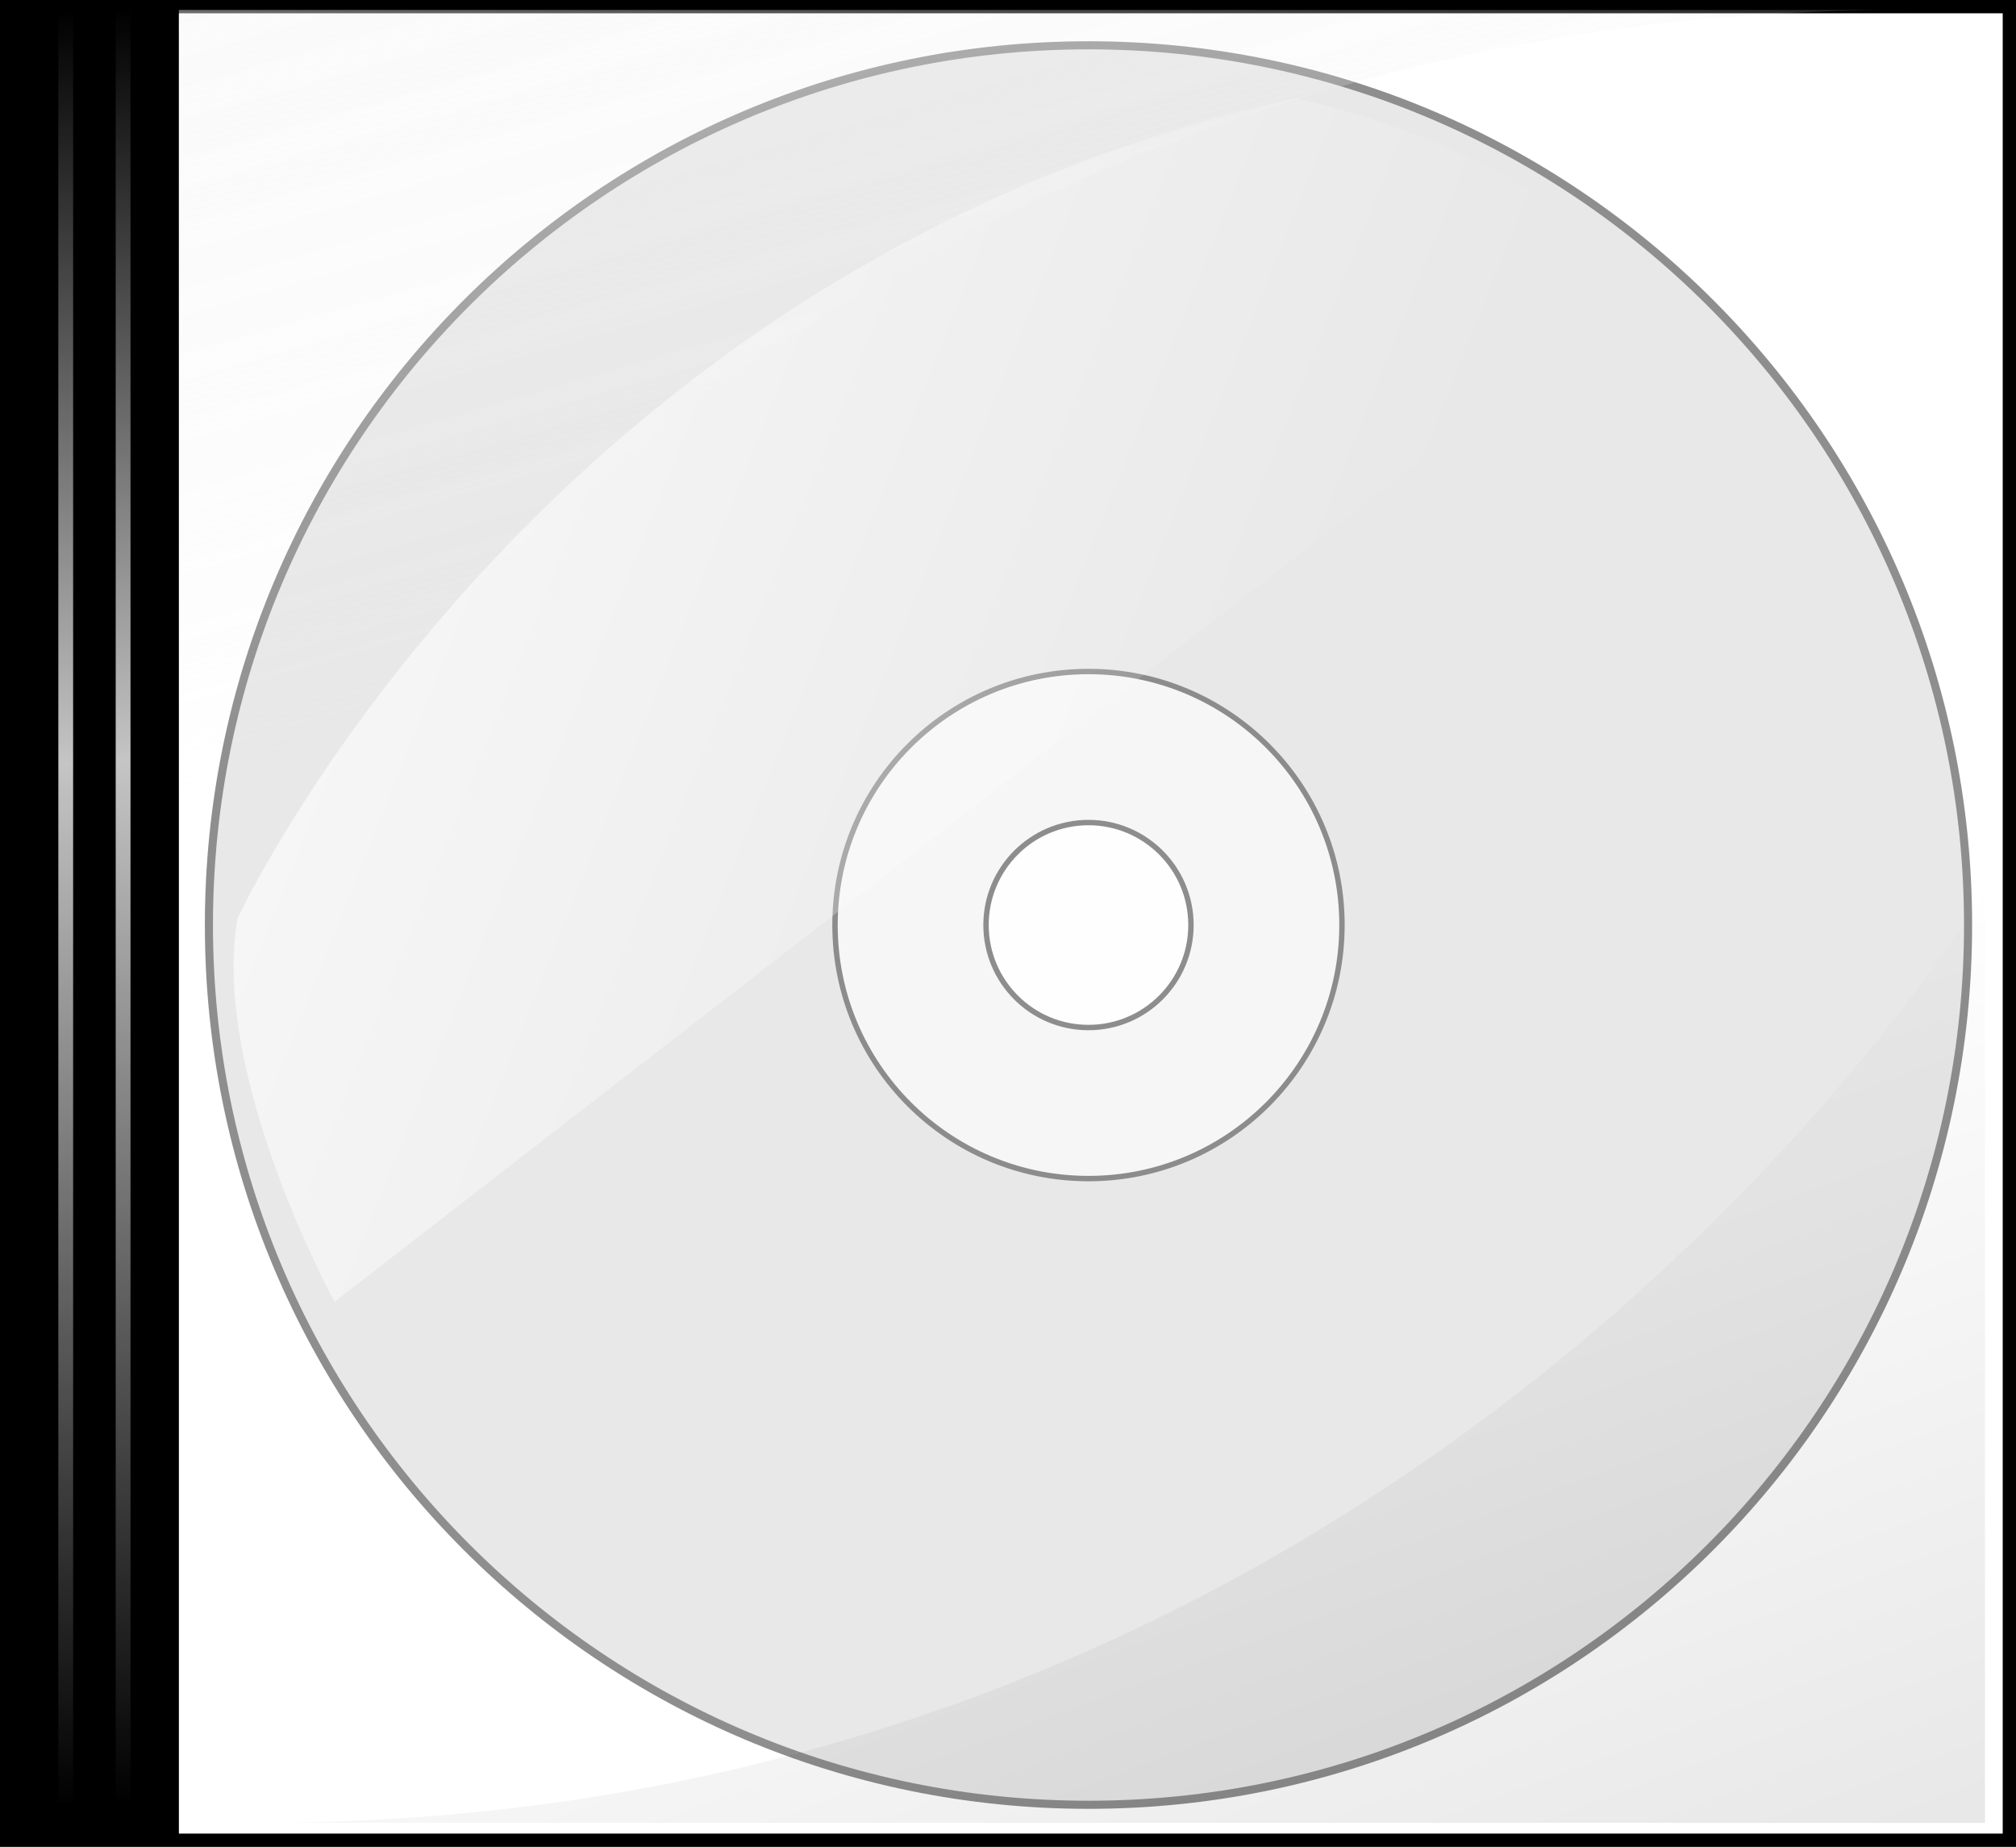
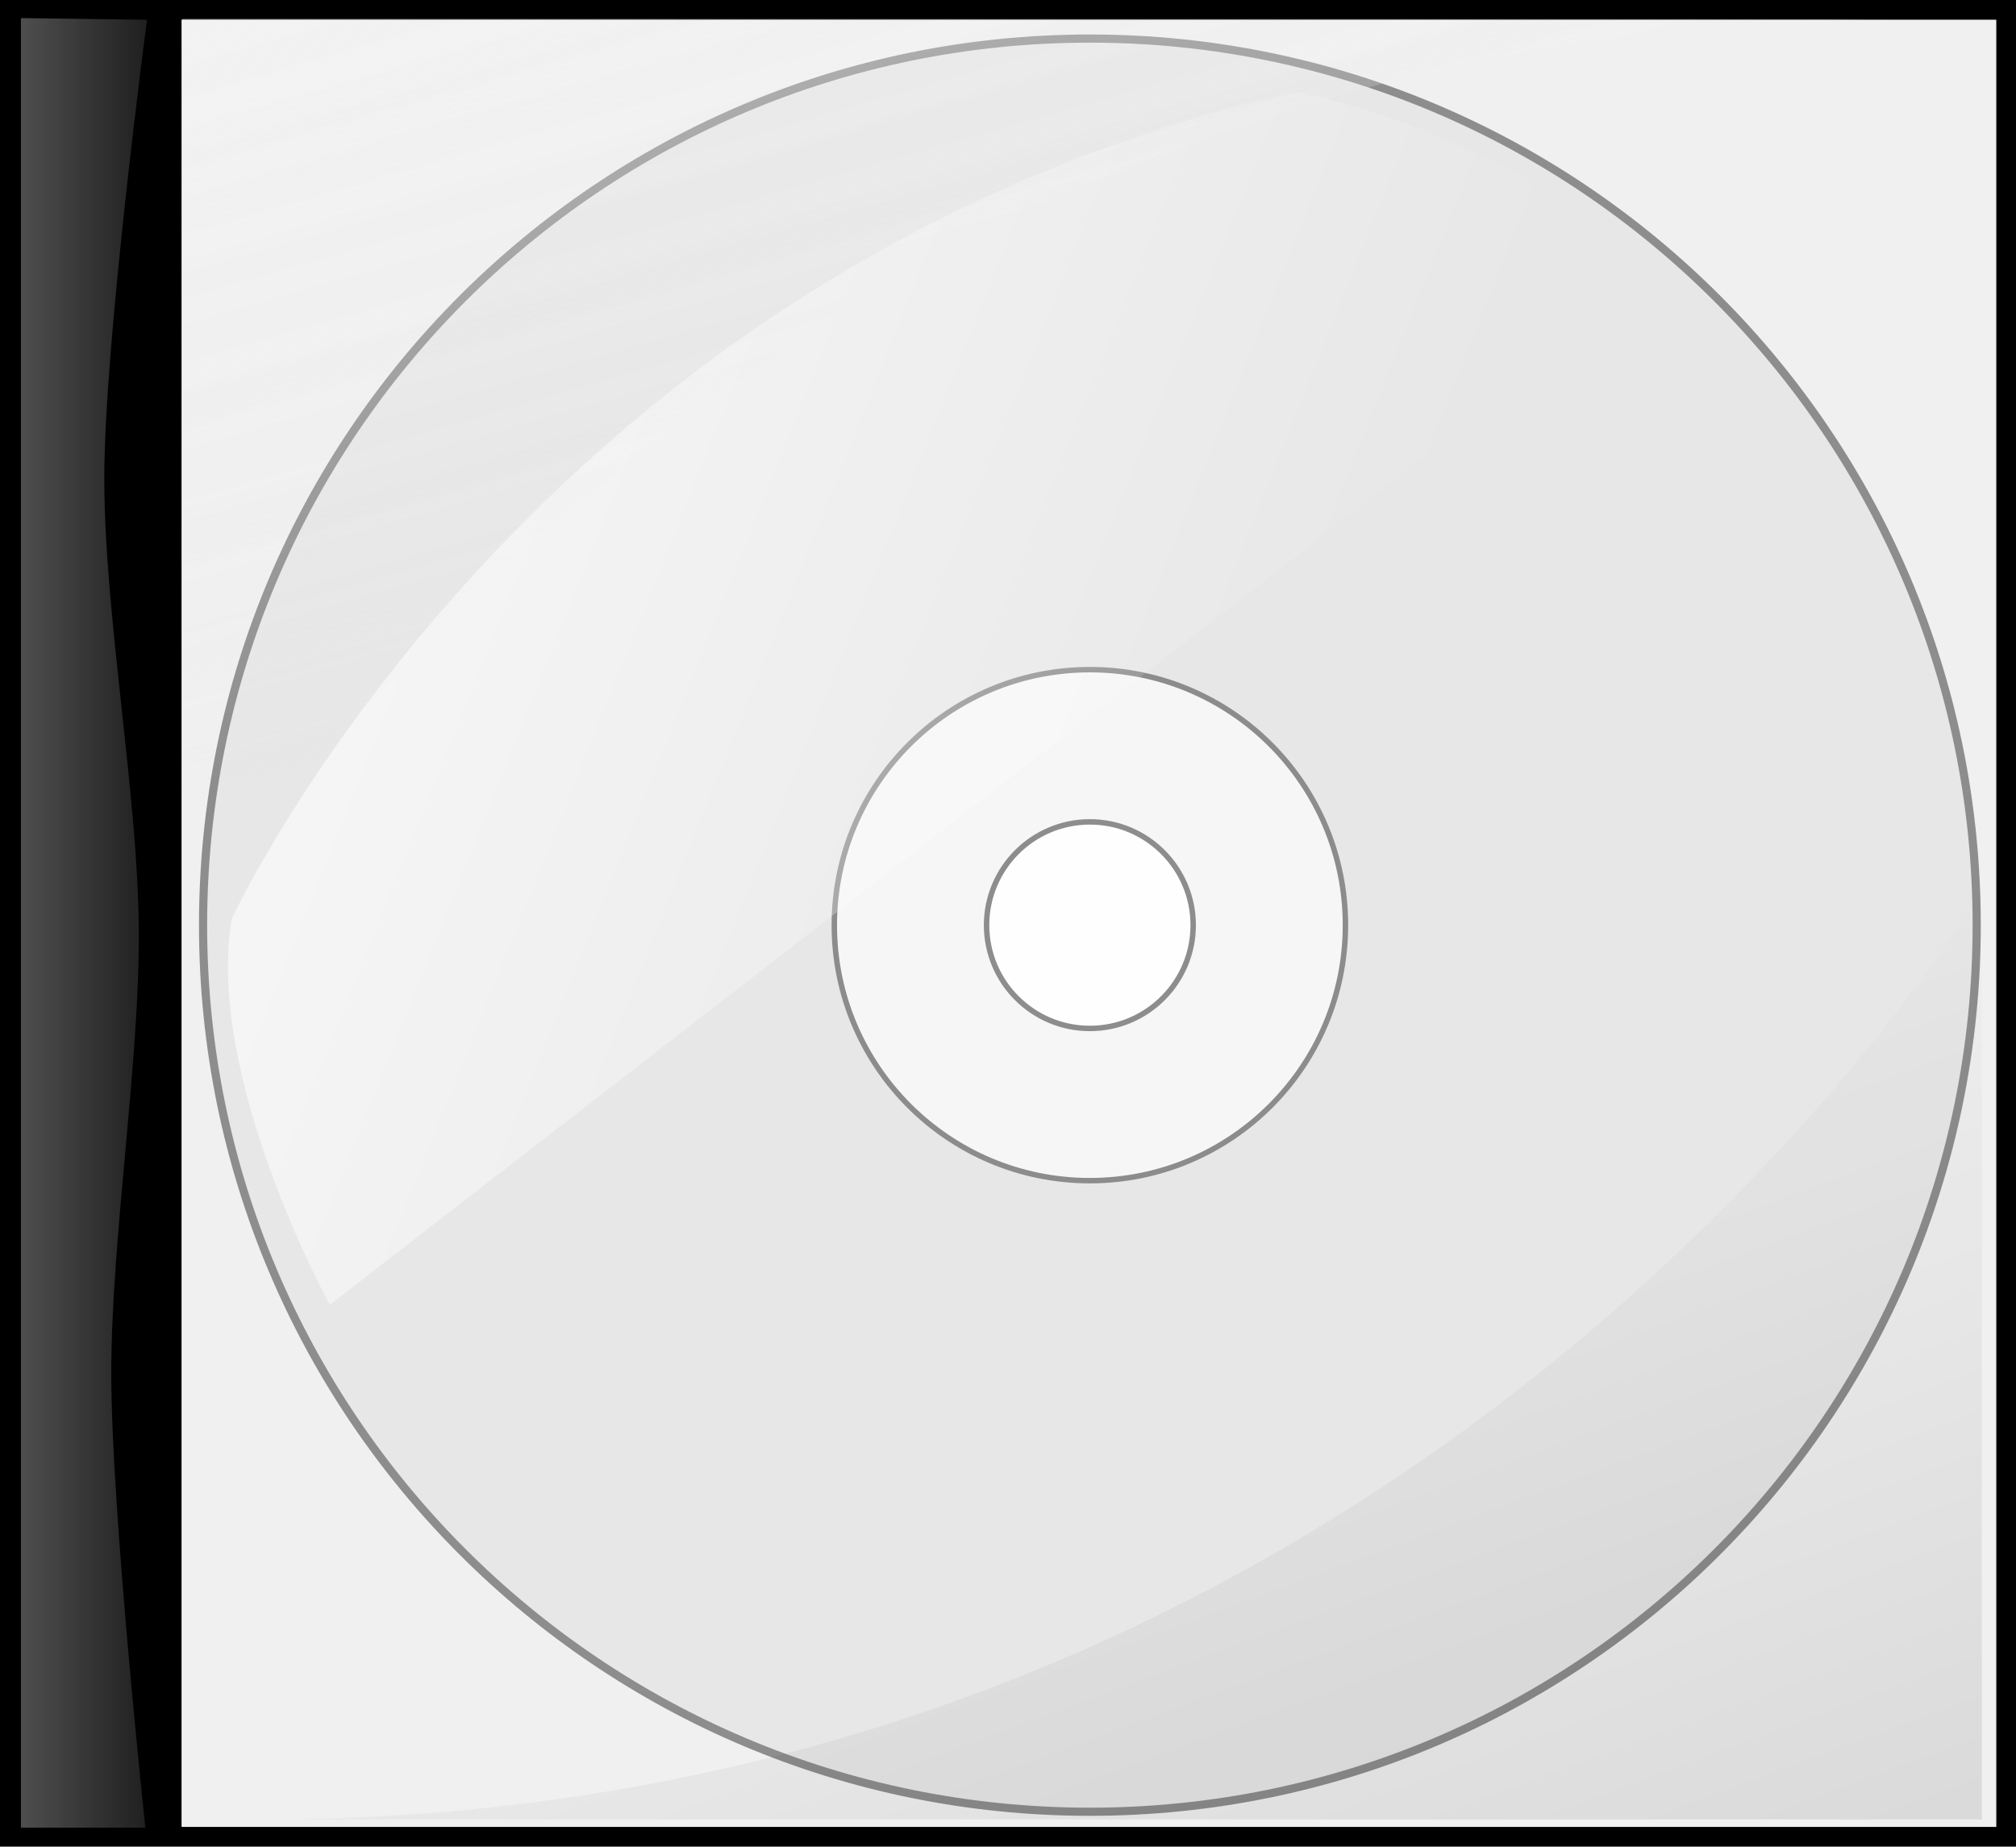
- <svg xmlns="http://www.w3.org/2000/svg" xmlns:xlink="http://www.w3.org/1999/xlink" width="747.216" height="684.405" id="svg2" version="1.0">
+ <svg xmlns="http://www.w3.org/2000/svg" xmlns:xlink="http://www.w3.org/1999/xlink" width="865.58" height="793.051" id="svg2" version="1.0">
  <defs id="defs4">
-     <linearGradient id="linearGradient3824">
-       <stop style="stop-color:#ffffff;stop-opacity:1;" offset="0" id="stop3826" />
-       <stop style="stop-color:#ffffff;stop-opacity:0;" offset="1" id="stop3828" />
-     </linearGradient>
    <linearGradient id="linearGradient2402">
      <stop id="stop2404" offset="0" style="stop-color:#dadada;stop-opacity:0;" />
      <stop style="stop-color:#dadada;stop-opacity:1;" offset="0.418" id="stop2406" />
      <stop id="stop2408" offset="1" style="stop-color:#dadada;stop-opacity:0;" />
    </linearGradient>
    <linearGradient id="linearGradient3217">
      <stop style="stop-color:#000000;stop-opacity:1;" offset="0" id="stop3219" />
      <stop style="stop-color:#000000;stop-opacity:0;" offset="1" id="stop3221" />
    </linearGradient>
    <linearGradient id="linearGradient3201">
      <stop id="stop3203" offset="0" style="stop-color:#000000;stop-opacity:1;" />
      <stop id="stop3205" offset="1" style="stop-color:#ececec;stop-opacity:0;" />
    </linearGradient>
    <linearGradient id="linearGradient3185">
      <stop style="stop-color:#ffffff;stop-opacity:1;" offset="0" id="stop3187" />
      <stop style="stop-color:#ececec;stop-opacity:0;" offset="1" id="stop3189" />
    </linearGradient>
    <linearGradient id="linearGradient3163">
      <stop style="stop-color:#dadada;stop-opacity:0;" offset="0" id="stop3165" />
      <stop id="stop3171" offset="0.418" style="stop-color:#dadada;stop-opacity:1;" />
      <stop style="stop-color:#dadada;stop-opacity:0;" offset="1" id="stop3167" />
    </linearGradient>
    <linearGradient xlink:href="#linearGradient3163" id="linearGradient3175" gradientUnits="userSpaceOnUse" x1="-702.5" y1="-17.411" x2="-702.5" y2="315.635" gradientTransform="matrix(1.006065,0,0,0.9173051,722.9504,17.42694)" />
-     <linearGradient xlink:href="#linearGradient2402" id="linearGradient3181" gradientUnits="userSpaceOnUse" gradientTransform="matrix(13.43366,0,0,2.240087,9457.218,43.20846)" x1="-702.5" y1="-17.432" x2="-702.5" y2="280.087" />
-     <linearGradient xlink:href="#linearGradient3185" id="linearGradient3191" x1="-750.242" y1="-98.101" x2="-685.193" y2="128.881" gradientUnits="userSpaceOnUse" gradientTransform="matrix(2.44203,0,0,2.44203,1735.275,-17.25556)" />
-     <linearGradient xlink:href="#linearGradient3217" id="linearGradient3223" x1="-832.156" y1="-54.813" x2="-703.456" y2="293.084" gradientUnits="userSpaceOnUse" gradientTransform="matrix(-2.44203,0,0,-2.44203,-900.1118,1004.564)" />
+     <linearGradient xlink:href="#linearGradient3185" id="linearGradient3191" x1="-750.242" y1="-98.101" x2="-685.193" y2="128.881" gradientUnits="userSpaceOnUse" gradientTransform="matrix(2.819797,0,0,2.819797,2005.521,-16.57088)" />
+     <linearGradient xlink:href="#linearGradient3217" id="linearGradient3223" x1="-832.156" y1="-54.813" x2="-703.456" y2="293.084" gradientUnits="userSpaceOnUse" gradientTransform="matrix(-2.819797,0,0,-2.819797,-1037.794,1160.826)" />
    <linearGradient xlink:href="#linearGradient2402" id="linearGradient2412" gradientUnits="userSpaceOnUse" gradientTransform="matrix(1.987875,0,0,0.9173051,1411.678,17.46748)" x1="-702.5" y1="-17.432" x2="-702.5" y2="315.635" />
-     <linearGradient xlink:href="#linearGradient2402" id="linearGradient3180" gradientUnits="userSpaceOnUse" gradientTransform="matrix(13.43366,0,0,2.240087,9478.48,42.34507)" x1="-702.5" y1="-17.432" x2="-702.5" y2="280.087" />
-     <linearGradient xlink:href="#linearGradient3824" id="linearGradient3830" x1="74.577" y1="64.405" x2="512" y2="239.405" gradientUnits="userSpaceOnUse" />
+     <linearGradient xlink:href="#linearGradient3185" id="linearGradient3196" x1="-148.069" y1="396.062" x2="96.709" y2="396.062" gradientUnits="userSpaceOnUse" />
+     <linearGradient y2="285.16" x2="1312.506" y1="74.947" x1="1058.829" gradientTransform="matrix(0.9678803,0,0,1.00697,-368.4503,630.439)" gradientUnits="userSpaceOnUse" id="linearGradient2511" xlink:href="#linearGradient3824" />
+     <linearGradient y2="285.16" x2="1312.506" y1="74.947" x1="1058.829" gradientTransform="matrix(0.9678803,0,0,1.00697,-368.4503,630.439)" gradientUnits="userSpaceOnUse" id="linearGradient2486" xlink:href="#linearGradient3824" />
+     <linearGradient y2="285.16" x2="1312.506" y1="74.947" x1="1058.829" gradientTransform="matrix(0.9589041,0,0,0.9589041,-356.4855,636.5489)" gradientUnits="userSpaceOnUse" id="linearGradient2484" xlink:href="#linearGradient3824" />
+     <linearGradient y2="285.16" x2="1312.506" y1="74.947" x1="1058.829" gradientTransform="matrix(0.9589041,0,0,0.9589041,-1011.973,751.1002)" gradientUnits="userSpaceOnUse" id="linearGradient2457" xlink:href="#linearGradient3824" />
+     <linearGradient gradientTransform="translate(-690.2949,276.2157)" y2="256.405" x2="1269" y1="412.405" x1="1432" gradientUnits="userSpaceOnUse" id="linearGradient3937" xlink:href="#linearGradient3908" />
+     <linearGradient gradientUnits="userSpaceOnUse" y2="256.405" x2="1269" y1="412.405" x1="1432" id="linearGradient3914" xlink:href="#linearGradient3908" />
+     <filter id="filter3898">
+       <feGaussianBlur id="feGaussianBlur3900" stdDeviation="4.32" />
+     </filter>
+     <linearGradient y2="285.16" x2="1312.506" y1="74.947" x1="1058.829" gradientUnits="userSpaceOnUse" id="linearGradient3890" xlink:href="#linearGradient3824" />
+     <linearGradient gradientUnits="userSpaceOnUse" y2="329.405" x2="1365.6" y1="97.89" x1="1125.571" id="linearGradient3887" xlink:href="#linearGradient3824" />
+     <linearGradient y2="280.087" x2="-702.5" y1="-17.432" x1="-702.5" gradientTransform="matrix(13.43366,0,0,2.240087,9478.48,42.34507)" gradientUnits="userSpaceOnUse" id="linearGradient3415" xlink:href="#linearGradient2402" />
+     <linearGradient y2="315.635" x2="-702.5" y1="-17.432" x1="-702.5" gradientTransform="matrix(1.987875,0,0,0.9173051,1411.678,17.46748)" gradientUnits="userSpaceOnUse" id="linearGradient3413" xlink:href="#linearGradient2402" />
+     <linearGradient gradientTransform="matrix(-2.44203,0,0,-2.44203,-900.1118,1004.564)" gradientUnits="userSpaceOnUse" y2="293.084" x2="-703.456" y1="-54.813" x1="-832.156" id="linearGradient3411" xlink:href="#linearGradient3217" />
+     <linearGradient gradientTransform="matrix(2.44203,0,0,2.44203,1735.275,-17.25556)" gradientUnits="userSpaceOnUse" y2="128.881" x2="-685.193" y1="-98.101" x1="-750.242" id="linearGradient3409" xlink:href="#linearGradient3185" />
+     <linearGradient y2="280.087" x2="-702.5" y1="-17.432" x1="-702.5" gradientTransform="matrix(13.43366,0,0,2.240087,9457.218,43.20846)" gradientUnits="userSpaceOnUse" id="linearGradient3407" xlink:href="#linearGradient2402" />
+     <linearGradient gradientTransform="matrix(1.006065,0,0,0.9173051,722.9504,17.42694)" y2="315.635" x2="-702.5" y1="-17.411" x1="-702.5" gradientUnits="userSpaceOnUse" id="linearGradient3405" xlink:href="#linearGradient3163" />
+     <linearGradient id="linearGradient3395">
+       <stop id="stop3397" offset="0" style="stop-color:#dadada;stop-opacity:0;" />
+       <stop style="stop-color:#dadada;stop-opacity:1;" offset="0.418" id="stop3399" />
+       <stop id="stop3401" offset="1" style="stop-color:#dadada;stop-opacity:0;" />
+     </linearGradient>
+     <linearGradient id="linearGradient3389">
+       <stop id="stop3391" offset="0" style="stop-color:#ffffff;stop-opacity:1;" />
+       <stop id="stop3393" offset="1" style="stop-color:#ececec;stop-opacity:0;" />
+     </linearGradient>
+     <linearGradient id="linearGradient3383">
+       <stop style="stop-color:#000000;stop-opacity:1;" offset="0" id="stop3385" />
+       <stop style="stop-color:#ececec;stop-opacity:0;" offset="1" id="stop3387" />
+     </linearGradient>
+     <linearGradient id="linearGradient3369">
+       <stop style="stop-color:#dadada;stop-opacity:0;" offset="0" id="stop3371" />
+       <stop id="stop3373" offset="0.418" style="stop-color:#dadada;stop-opacity:1;" />
+       <stop style="stop-color:#dadada;stop-opacity:0;" offset="1" id="stop3375" />
+     </linearGradient>
+     <linearGradient id="linearGradient3824">
+       <stop id="stop3826" offset="0" style="stop-color:#ffffff;stop-opacity:1;" />
+       <stop id="stop3828" offset="1" style="stop-color:#ffffff;stop-opacity:0;" />
+     </linearGradient>
+     <linearGradient id="linearGradient3908">
+       <stop id="stop3910" offset="0" style="stop-color:#000000;stop-opacity:1;" />
+       <stop id="stop3912" offset="1" style="stop-color:#000000;stop-opacity:0;" />
+     </linearGradient>
+     <linearGradient xlink:href="#linearGradient3824" id="linearGradient3541" gradientUnits="userSpaceOnUse" gradientTransform="translate(-883.284,-140.7525)" x1="74.577" y1="64.405" x2="512" y2="239.405" />
+     <linearGradient xlink:href="#linearGradient3824" id="linearGradient3543" gradientUnits="userSpaceOnUse" gradientTransform="matrix(0.9678803,0,0,1.00697,-664.4503,256.439)" x1="1058.829" y1="74.947" x2="1312.506" y2="285.16" />
+     <linearGradient xlink:href="#linearGradient3824" id="linearGradient3637" gradientUnits="userSpaceOnUse" gradientTransform="matrix(1.167933,0,0,1.167933,-8.035244,-3.319478)" x1="74.577" y1="64.405" x2="512" y2="239.405" />
  </defs>
-   <g id="layer1" transform="translate(4.294937,-0.2157009)">
-     <rect style="opacity:1;color:#000000;fill:#ffffff;fill-opacity:1;fill-rule:evenodd;stroke:#000000;stroke-width:4.924;stroke-linecap:butt;stroke-linejoin:miter;marker:none;marker-start:none;marker-mid:none;marker-end:none;stroke-miterlimit:4;stroke-dasharray:none;stroke-dashoffset:0;stroke-opacity:1;visibility:visible;display:inline;overflow:visible;enable-background:accumulate" id="rect2383" width="742.292" height="679.481" x="-1.833" y="2.678" />
-     <path style="opacity:0.9;fill:#e5e5e5;fill-opacity:1;fill-rule:evenodd;stroke:#828282;stroke-width:1.228;stroke-linecap:round;stroke-linejoin:round;stroke-miterlimit:4;stroke-dasharray:none;stroke-dashoffset:0;stroke-opacity:1" id="path3200" d="M 290,135.797 A 133.5,133.5 0 1 1 23,135.797 A 133.5,133.5 0 1 1 290,135.797 z" transform="matrix(2.44203,0,0,2.44203,16.96893,11.39213)" />
-     <rect style="opacity:1;color:#000000;fill:#000000;fill-opacity:1;fill-rule:evenodd;stroke:none;stroke-width:1px;stroke-linecap:butt;stroke-linejoin:miter;marker:none;marker-start:none;marker-mid:none;marker-end:none;stroke-miterlimit:4;stroke-dasharray:none;stroke-dashoffset:0;stroke-opacity:1;visibility:visible;display:inline;overflow:visible;enable-background:accumulate" id="rect3155" width="63.57" height="677.152" x="-1.562" y="3.837" />
-     <path style="opacity:0.9;fill:none;fill-rule:evenodd;stroke:url(#linearGradient3181);stroke-width:5.486px;stroke-linecap:butt;stroke-linejoin:miter;stroke-opacity:1" d="M 20.068,5.378 L 20.068,667.884" id="path3177" />
-     <path style="opacity:0.9;fill:url(#linearGradient3191);fill-opacity:1;fill-rule:evenodd;stroke:none;stroke-width:1px;stroke-linecap:butt;stroke-linejoin:miter;stroke-opacity:1" d="M 62.016,3.896 L 62.029,349.413 C 62.029,349.413 267.516,0.47 707.844,3.923 C 707.844,3.923 60.289,3.896 62.016,3.896 z" id="path3183" />
-     <path id="path3199" d="M 731.423,675.723 L 731.409,330.206 C 731.409,330.206 525.923,679.15 85.595,675.696 C 85.595,675.696 733.149,675.723 731.423,675.723 z" style="opacity:0.25;fill:url(#linearGradient3223);fill-opacity:1;fill-rule:evenodd;stroke:none;stroke-width:1px;stroke-linecap:butt;stroke-linejoin:miter;stroke-opacity:0" />
-     <path id="path3178" d="M 41.331,4.515 L 41.331,667.021" style="opacity:0.9;fill:none;fill-rule:evenodd;stroke:url(#linearGradient3180);stroke-width:5.486px;stroke-linecap:butt;stroke-linejoin:miter;stroke-opacity:1" />
-     <path transform="matrix(0.7037653,0,0,0.7037653,289.0074,247.4434)" d="M 290,135.797 A 133.5,133.5 0 1 1 23,135.797 A 133.5,133.5 0 1 1 290,135.797 z" id="path3202" style="opacity:0.9;fill:#ffffff;fill-opacity:0.675;fill-rule:evenodd;stroke:#828282;stroke-width:2.842;stroke-linecap:round;stroke-linejoin:round;stroke-miterlimit:4;stroke-dasharray:none;stroke-dashoffset:0;stroke-opacity:1" />
-     <path style="opacity:0.9;fill:#ffffff;fill-opacity:1;fill-rule:evenodd;stroke:#828282;stroke-width:7.03;stroke-linecap:round;stroke-linejoin:round;stroke-miterlimit:4;stroke-dasharray:none;stroke-dashoffset:0;stroke-opacity:1" id="path3204" d="M 290,135.797 A 133.5,133.5 0 1 1 23,135.797 A 133.5,133.5 0 1 1 290,135.797 z" transform="matrix(0.2844935,0,0,0.2844935,354.6234,304.3792)" />
-     <path style="fill:url(#linearGradient3830);fill-rule:evenodd;stroke:none;stroke-width:1px;stroke-linecap:butt;stroke-linejoin:miter;stroke-opacity:1;fill-opacity:1;opacity:0.8" d="M 88,340.405 C 78,398.405 124,482.405 124,482.405 L 612,104.405 C 612,104.405 568.774,56.461 480,36.405 C 200,98.405 88,340.405 88,340.405 z" id="path3822" transform="translate(-4.294937,0.2157009)" />
+   <g id="layer1" transform="translate(4.786751,0.2761137)">
+     <path style="opacity:0.9;fill:#e5e5e5;fill-opacity:1;fill-rule:evenodd;stroke:#828282;stroke-width:1.228;stroke-linecap:round;stroke-linejoin:round;stroke-miterlimit:4;stroke-dasharray:none;stroke-dashoffset:0;stroke-opacity:1" id="path3200" d="M 290,135.797 A 133.5,133.5 0 1 1 23,135.797 A 133.5,133.5 0 1 1 290,135.797 z" transform="matrix(2.852129,0,0,2.852129,16.79954,9.733846)" />
+     <path transform="matrix(0.8219509,0,0,0.8219509,334.5223,285.4259)" d="M 290,135.797 A 133.5,133.5 0 1 1 23,135.797 A 133.5,133.5 0 1 1 290,135.797 z" id="path3202" style="opacity:0.9;fill:#ffffff;fill-opacity:0.675;fill-rule:evenodd;stroke:#828282;stroke-width:2.842;stroke-linecap:round;stroke-linejoin:round;stroke-miterlimit:4;stroke-dasharray:none;stroke-dashoffset:0;stroke-opacity:1" />
+     <path style="opacity:0.9;fill:#ffffff;fill-opacity:1;fill-rule:evenodd;stroke:#828282;stroke-width:7.03;stroke-linecap:round;stroke-linejoin:round;stroke-miterlimit:4;stroke-dasharray:none;stroke-dashoffset:0;stroke-opacity:1" id="path3204" d="M 290,135.797 A 133.5,133.5 0 1 1 23,135.797 A 133.5,133.5 0 1 1 290,135.797 z" transform="matrix(0.3322694,0,0,0.3322694,411.1575,351.9232)" />
+     <path style="opacity:0.8;fill:url(#linearGradient3637);fill-opacity:1;fill-rule:evenodd;stroke:none;stroke-width:1px;stroke-linecap:butt;stroke-linejoin:miter;stroke-opacity:1" d="M 94.743,394.25 C 83.064,461.99 136.788,560.097 136.788,560.097 L 706.74,118.618 C 706.74,118.618 656.254,62.623 552.573,39.199 C 225.551,111.61 94.743,394.25 94.743,394.25 z" id="path3822" />
+     <rect style="opacity:1;color:#000000;fill:none;fill-opacity:1;fill-rule:evenodd;stroke:#000000;stroke-width:8.459;stroke-linecap:butt;stroke-linejoin:miter;marker:none;marker-start:none;marker-mid:none;marker-end:none;stroke-miterlimit:4;stroke-dasharray:none;stroke-dashoffset:0;stroke-opacity:1;visibility:visible;display:inline;overflow:visible;enable-background:accumulate" id="rect2383" width="857.12" height="784.592" x="-0.557" y="3.954" />
+     <rect style="opacity:1;color:#000000;fill:#000000;fill-opacity:1;fill-rule:evenodd;stroke:none;stroke-width:1px;stroke-linecap:butt;stroke-linejoin:miter;marker:none;marker-start:none;marker-mid:none;marker-end:none;stroke-miterlimit:4;stroke-dasharray:none;stroke-dashoffset:0;stroke-opacity:1;visibility:visible;display:inline;overflow:visible;enable-background:accumulate" id="rect3155" width="73.404" height="781.904" x="-0.244" y="5.292" />
+     <path style="opacity:0.9;fill:url(#linearGradient3191);fill-opacity:1;fill-rule:evenodd;stroke:none;stroke-width:1px;stroke-linecap:butt;stroke-linejoin:miter;stroke-opacity:1" d="M 73.418,7.853 L 73.434,406.819 C 73.434,406.819 310.707,3.896 819.151,7.884 C 819.151,7.884 71.424,7.853 73.418,7.853 z" id="path3183" />
+     <path id="path3199" d="M 846.128,781.115 L 846.113,382.149 C 846.113,382.149 608.839,785.072 100.395,781.084 C 100.395,781.084 848.122,781.115 846.128,781.115 z" style="opacity:0.25;fill:url(#linearGradient3223);fill-opacity:1;fill-rule:evenodd;stroke:none;stroke-width:1px;stroke-linecap:butt;stroke-linejoin:miter;stroke-opacity:0" />
+     <path style="color:#000000;fill:url(#linearGradient3196);fill-opacity:1;fill-rule:evenodd;stroke:none;stroke-width:1px;stroke-linecap:butt;stroke-linejoin:miter;stroke-miterlimit:4;stroke-dashoffset:0;stroke-opacity:1;marker:none;marker-start:none;marker-mid:none;marker-end:none;visibility:visible;display:inline;overflow:visible;enable-background:accumulate;opacity:0.85" d="M 4.191,7.501 L 58.333,8.208 C 58.333,8.208 39.874,147.324 39.99,205.782 C 40.106,264.239 54.298,340.255 54.798,398.183 C 55.297,456.112 43.022,530.719 42.99,589.342 C 42.958,647.966 57.626,784.623 57.626,784.623 L 4.191,784.623 L 4.191,7.501 z" id="rect3178" />
  </g>
</svg>
